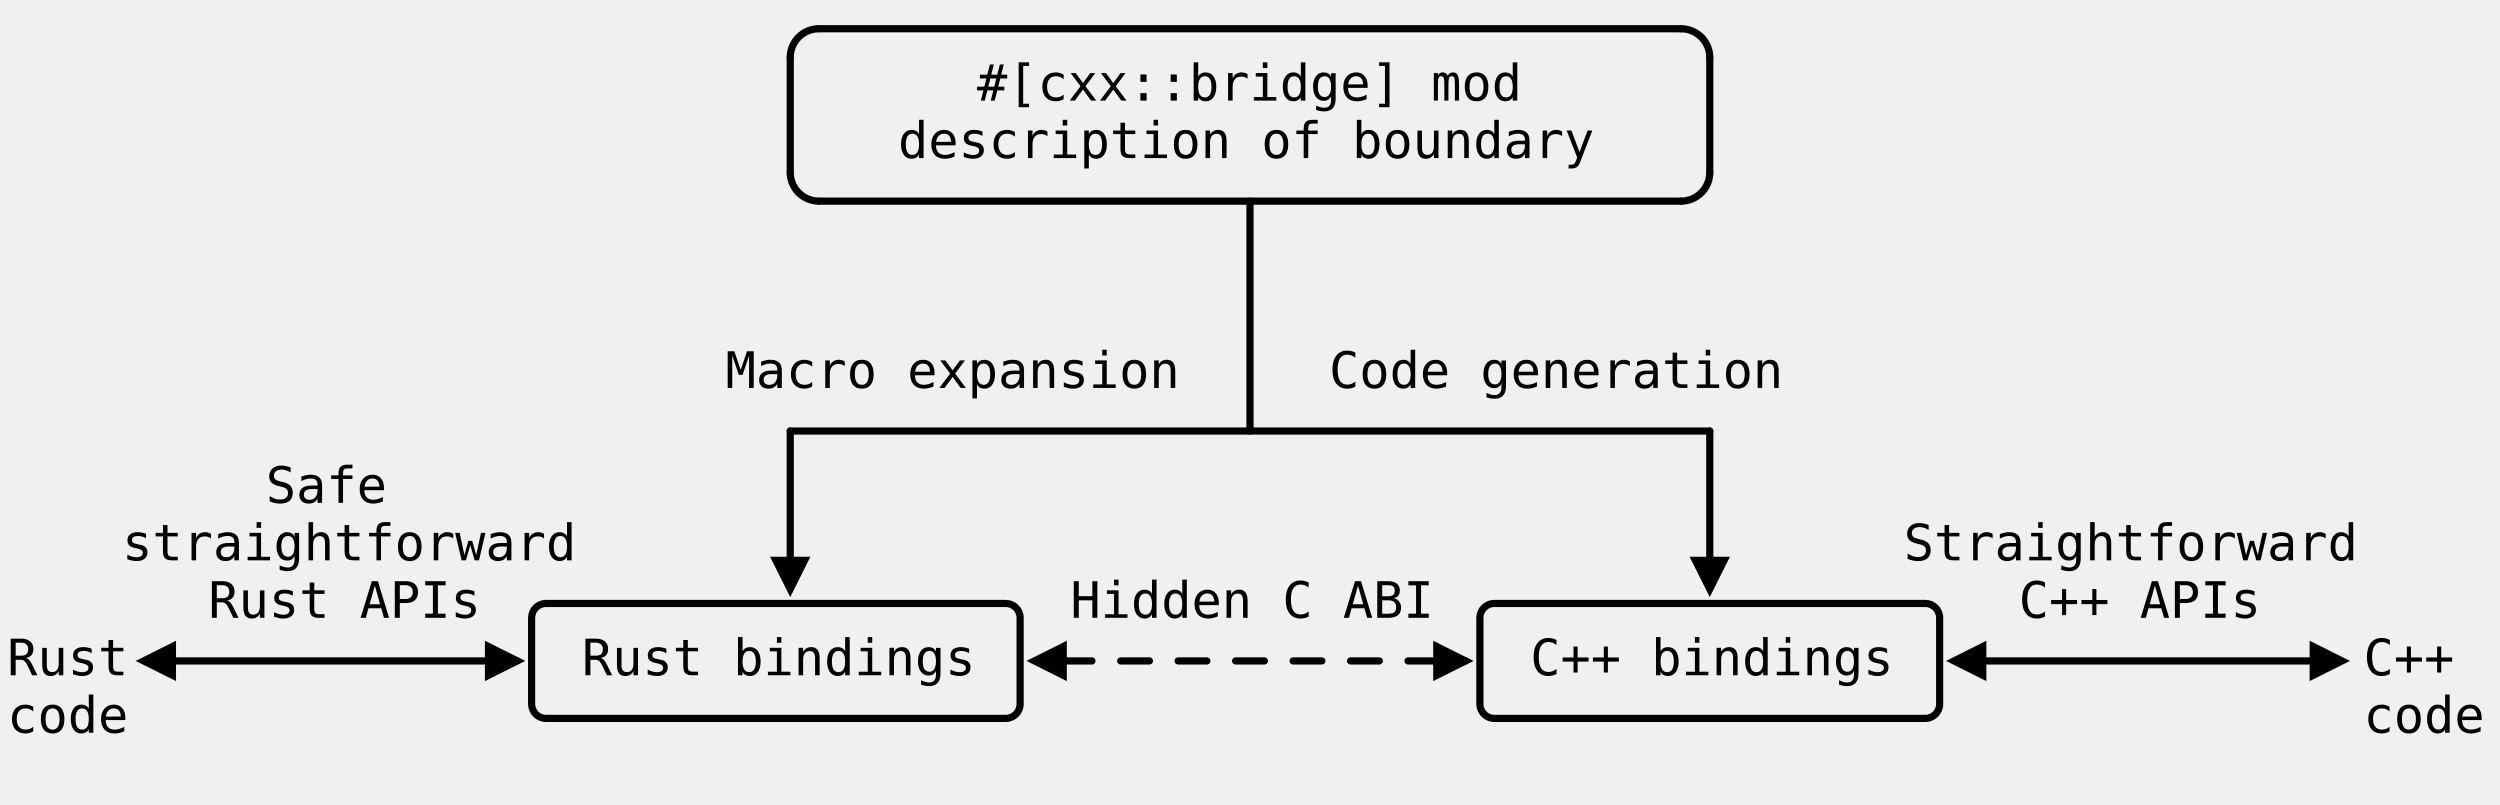
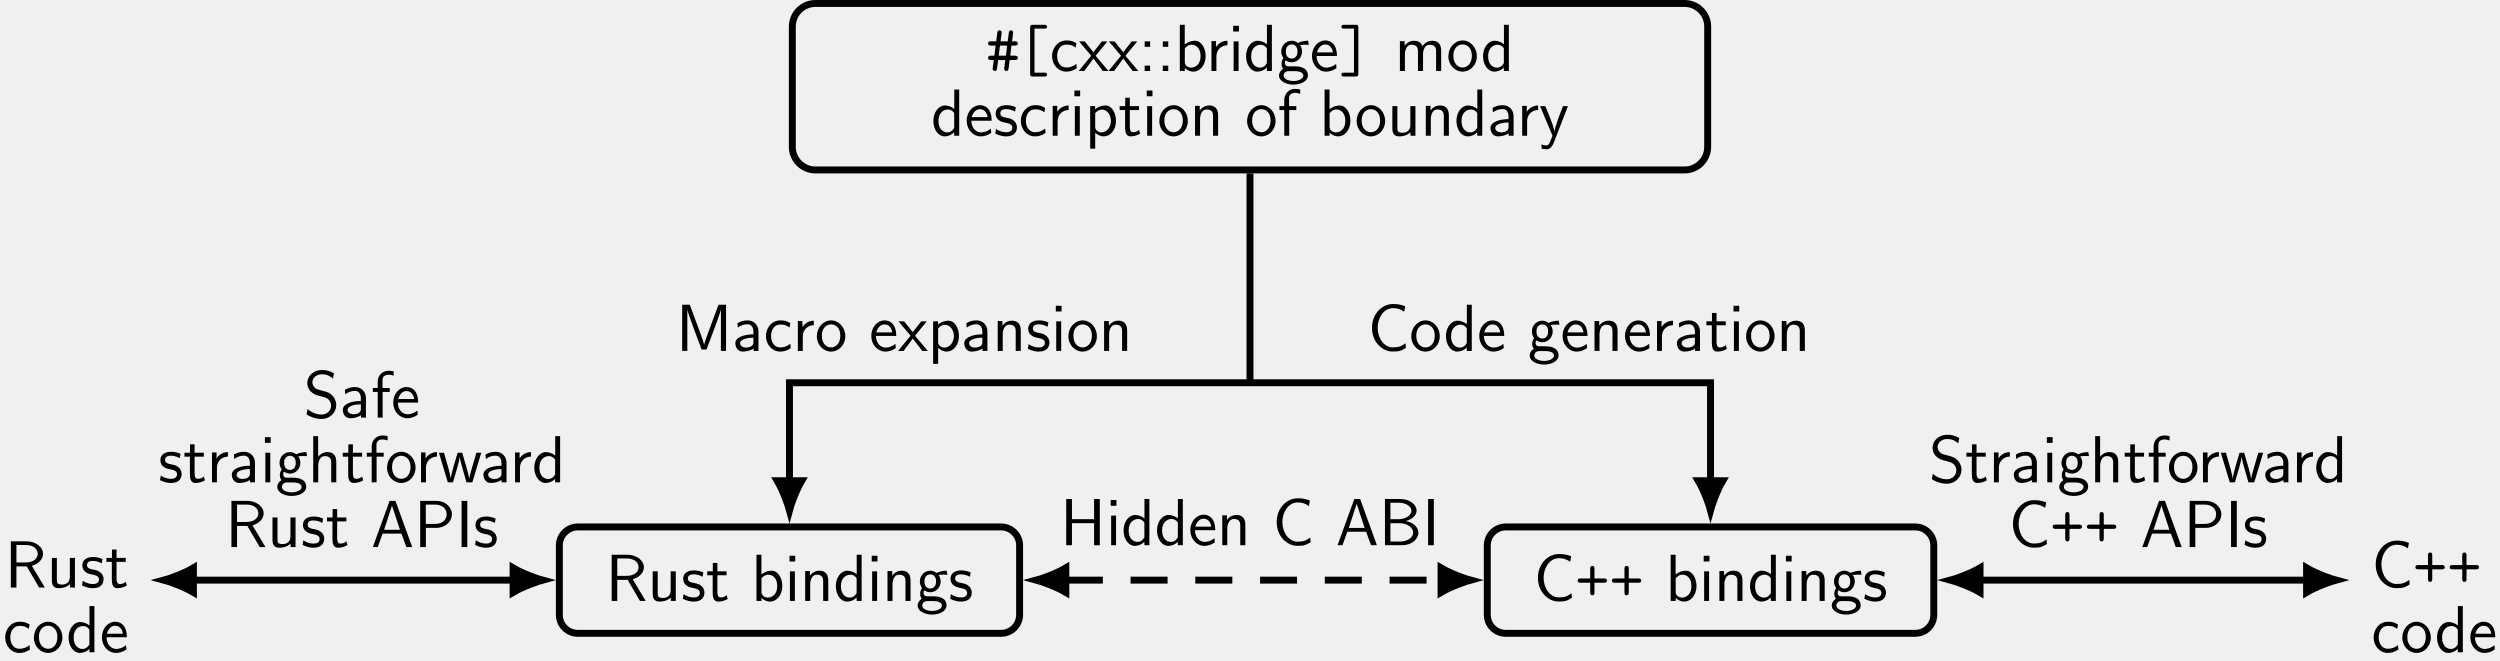
- <svg xmlns="http://www.w3.org/2000/svg" width="696" height="224">
-   <style>line, path, circle,rect,polygon {
-                           stroke: black;
-                           stroke-width: 2;
-                           stroke-opacity: 1;
-                           fill-opacity: 1;
-                           stroke-linecap: round;
-                           stroke-linejoin: miter;
-                         }
- 
-                     text {
-                         fill: black;
-                         }
-                         rect.backdrop{
-                             stroke: none;
-                             fill: white;
-                             fill-opacity: 0;
-                         }
-                         .broken{
-                             stroke-dasharray: 8;
-                         }
-                         .filled{
-                             fill: black;
-                         }
-                         .bg_filled{
-                             fill: white;
-                         }
-                         .nofill{
-                             fill: white;
-                             fill-opacity: 0;
-                         }
- 
-                         text {
-                          font-family: monospace;
-                          font-size: 14px;
-                         }
-                         </style>
+ <svg xmlns="http://www.w3.org/2000/svg" xmlns:xlink="http://www.w3.org/1999/xlink" width="538.582pt" height="142.287pt" viewBox="0 0 538.582 142.287" version="1.1">
  <defs>
-     <marker id="arrow" viewBox="-2 -2 8 8" refX="4" refY="2" markerWidth="7" markerHeight="7" orient="auto-start-reverse">
-       <polygon points="0,0 0,4 4,2 0,0" />
-     </marker>
-     <marker id="diamond" viewBox="-2 -2 8 8" refX="4" refY="2" markerWidth="7" markerHeight="7" orient="auto-start-reverse">
-       <polygon points="0,2 2,0 4,2 2,4 0,2" />
-     </marker>
-     <marker id="circle" viewBox="0 0 8 8" refX="4" refY="4" markerWidth="7" markerHeight="7" orient="auto-start-reverse">
-       <circle cx="4" cy="4" r="2" class="filled" />
-     </marker>
-     <marker id="open_circle" viewBox="0 0 8 8" refX="4" refY="4" markerWidth="7" markerHeight="7" orient="auto-start-reverse">
-       <circle cx="4" cy="4" r="2" class="bg_filled" />
-     </marker>
-     <marker id="big_open_circle" viewBox="0 0 8 8" refX="4" refY="4" markerWidth="7" markerHeight="7" orient="auto-start-reverse">
-       <circle cx="4" cy="4" r="3" class="bg_filled" />
-     </marker>
+     <g>
+       <symbol overflow="visible" id="glyph0-0">
+         <path style="stroke:none;" d="" />
+       </symbol>
+       <symbol overflow="visible" id="glyph0-1">
+         <path style="stroke:none;" d="M 5.141 -2.359 L 6.234 -2.359 C 6.422 -2.359 6.891 -2.359 6.891 -2.828 C 6.891 -3.297 6.438 -3.297 6.234 -3.297 L 5.266 -3.297 L 5.516 -5.469 L 6.234 -5.469 C 6.422 -5.469 6.891 -5.469 6.891 -5.922 C 6.891 -6.391 6.438 -6.391 6.234 -6.391 L 5.656 -6.391 L 5.875 -8.125 C 5.938 -8.594 5.688 -8.766 5.422 -8.766 C 5.016 -8.766 4.984 -8.391 4.953 -8.203 L 4.719 -6.391 L 3.172 -6.391 L 3.406 -8.125 C 3.453 -8.594 3.203 -8.766 2.938 -8.766 C 2.531 -8.766 2.5 -8.391 2.469 -8.203 L 2.234 -6.391 L 1.141 -6.391 C 0.953 -6.391 0.484 -6.391 0.484 -5.938 C 0.484 -5.469 0.938 -5.469 1.141 -5.469 L 2.109 -5.469 L 1.844 -3.297 L 1.141 -3.297 C 0.953 -3.297 0.484 -3.297 0.484 -2.844 C 0.484 -2.359 0.938 -2.359 1.141 -2.359 L 1.719 -2.359 L 1.484 -0.641 C 1.406 0 1.906 0 1.953 0 C 2.359 0 2.391 -0.375 2.422 -0.562 L 2.656 -2.359 L 4.203 -2.359 L 3.969 -0.641 C 3.891 0 4.391 0 4.438 0 C 4.828 0 4.875 -0.375 4.906 -0.562 Z M 3.047 -5.469 L 4.594 -5.469 L 4.328 -3.297 L 2.781 -3.297 Z M 3.047 -5.469 " />
+       </symbol>
+       <symbol overflow="visible" id="glyph0-2">
+         <path style="stroke:none;" d="M 6.219 -9.125 C 6.422 -9.125 6.797 -9.125 6.797 -9.531 C 6.797 -9.953 6.422 -9.953 6.219 -9.953 L 3.734 -9.953 C 3.25 -9.953 3.156 -9.828 3.156 -9.359 L 3.156 0.609 C 3.156 1.047 3.234 1.188 3.734 1.188 L 6.219 1.188 C 6.422 1.188 6.797 1.188 6.797 0.781 C 6.797 0.359 6.422 0.359 6.219 0.359 L 4.094 0.359 L 4.094 -9.125 Z M 6.219 -9.125 " />
+       </symbol>
+       <symbol overflow="visible" id="glyph0-3">
+         <path style="stroke:none;" d="M 4.219 -9.359 C 4.219 -9.812 4.125 -9.953 3.641 -9.953 L 1.141 -9.953 C 0.953 -9.953 0.578 -9.953 0.578 -9.531 C 0.578 -9.125 0.953 -9.125 1.141 -9.125 L 3.281 -9.125 L 3.281 0.359 L 1.141 0.359 C 0.953 0.359 0.578 0.359 0.578 0.781 C 0.578 1.188 0.953 1.188 1.141 1.188 L 3.641 1.188 C 4.109 1.188 4.219 1.062 4.219 0.609 Z M 4.219 -9.359 " />
+       </symbol>
+       <symbol overflow="visible" id="glyph0-4">
+         <path style="stroke:none;" d="M 4.156 -3.922 L 6.203 -3.922 C 6.391 -3.922 6.844 -3.922 6.844 -4.375 C 6.844 -4.844 6.391 -4.844 6.203 -4.844 L 4.156 -4.844 L 4.156 -6.906 C 4.156 -7.078 4.156 -7.547 3.703 -7.547 C 3.234 -7.547 3.234 -7.094 3.234 -6.906 L 3.234 -4.844 L 1.172 -4.844 C 0.984 -4.844 0.531 -4.844 0.531 -4.391 C 0.531 -3.922 0.969 -3.922 1.172 -3.922 L 3.234 -3.922 L 3.234 -1.859 C 3.234 -1.672 3.234 -1.219 3.688 -1.219 C 4.156 -1.219 4.156 -1.656 4.156 -1.859 Z M 4.156 -3.922 " />
+       </symbol>
+       <symbol overflow="visible" id="glyph1-0">
+         <path style="stroke:none;" d="" />
+       </symbol>
+       <symbol overflow="visible" id="glyph1-1">
+         <path style="stroke:none;" d="M 5.75 -1.547 C 5.094 -1.016 4.359 -0.75 3.562 -0.75 C 2.359 -0.75 1.594 -1.812 1.594 -3.203 C 1.594 -4.391 2.172 -5.688 3.594 -5.688 C 4.562 -5.688 4.969 -5.469 5.578 -5.047 L 5.75 -5.984 C 4.922 -6.469 4.453 -6.578 3.594 -6.578 C 1.625 -6.578 0.5 -4.828 0.5 -3.203 C 0.5 -1.359 1.828 0.141 3.547 0.141 C 4.25 0.141 5.047 -0.031 5.844 -0.609 C 5.844 -0.641 5.797 -1.094 5.781 -1.141 Z M 5.75 -1.547 " />
+       </symbol>
+       <symbol overflow="visible" id="glyph1-2">
+         <path style="stroke:none;" d="M 3.641 -3.281 L 6.188 -6.375 L 4.984 -6.375 L 3.172 -4.047 L 1.297 -6.375 L 0.078 -6.375 L 2.688 -3.281 L 0 0 L 1.188 0 L 3.172 -2.672 L 5.203 0 L 6.406 0 Z M 3.641 -3.281 " />
+       </symbol>
+       <symbol overflow="visible" id="glyph1-3">
+         <path style="stroke:none;" d="M 2.531 -6.375 L 1.359 -6.375 L 1.359 -5.203 L 2.531 -5.203 Z M 1.359 -1.156 L 1.359 0 L 2.531 0 L 2.531 -1.156 Z M 1.359 -1.156 " />
+       </symbol>
+       <symbol overflow="visible" id="glyph1-4">
+         <path style="stroke:none;" d="M 2.188 -9.953 L 1.125 -9.953 L 1.125 0 L 2.203 0 L 2.203 -0.641 C 2.875 -0.016 3.578 0.141 4.078 0.141 C 5.438 0.141 6.688 -1.25 6.688 -3.203 C 6.688 -4.969 5.734 -6.516 4.406 -6.516 C 3.984 -6.516 3.062 -6.422 2.188 -5.703 Z M 2.203 -4.828 C 2.469 -5.234 2.984 -5.656 3.688 -5.656 C 4.562 -5.656 5.594 -4.984 5.594 -3.203 C 5.594 -1.328 4.422 -0.719 3.547 -0.719 C 3.141 -0.719 2.875 -0.859 2.609 -1.062 C 2.266 -1.359 2.203 -1.625 2.203 -1.859 Z M 2.203 -4.828 " />
+       </symbol>
+       <symbol overflow="visible" id="glyph1-5">
+         <path style="stroke:none;" d="M 2.188 -3.141 C 2.188 -4.594 3.266 -5.531 4.562 -5.547 L 4.562 -6.516 C 3.25 -6.5 2.5 -5.734 2.109 -5.172 L 2.109 -6.438 L 1.125 -6.438 L 1.125 0 L 2.188 0 Z M 2.188 -3.141 " />
+       </symbol>
+       <symbol overflow="visible" id="glyph1-6">
+         <path style="stroke:none;" d="M 2.266 -9.734 L 1.031 -9.734 L 1.031 -8.5 L 2.266 -8.5 Z M 2.188 -6.375 L 1.125 -6.375 L 1.125 0 L 2.188 0 Z M 2.188 -6.375 " />
+       </symbol>
+       <symbol overflow="visible" id="glyph1-7">
+         <path style="stroke:none;" d="M 6.062 -9.953 L 5 -9.953 L 5 -5.766 C 4.344 -6.312 3.594 -6.516 2.984 -6.516 C 1.625 -6.516 0.5 -5.047 0.5 -3.188 C 0.5 -1.328 1.562 0.141 2.922 0.141 C 3.453 0.141 4.266 -0.031 4.984 -0.734 L 4.984 0 L 6.062 0 Z M 4.984 -1.688 C 4.641 -1.078 4.125 -0.719 3.5 -0.719 C 2.625 -0.719 1.594 -1.391 1.594 -3.172 C 1.594 -5.078 2.812 -5.656 3.641 -5.656 C 4.203 -5.656 4.656 -5.359 4.984 -4.891 Z M 4.984 -1.688 " />
+       </symbol>
+       <symbol overflow="visible" id="glyph1-8">
+         <path style="stroke:none;" d="M 4.891 -5.656 C 4.891 -5.656 4.922 -5.625 4.938 -5.594 C 5.234 -5.625 5.547 -5.672 6.078 -5.672 C 6.125 -5.672 6.453 -5.672 6.812 -5.641 L 6.656 -6.516 C 6.391 -6.516 5.406 -6.5 4.453 -6.031 C 3.984 -6.438 3.406 -6.516 3.125 -6.516 C 1.875 -6.516 0.875 -5.469 0.875 -4.203 C 0.875 -3.688 1.031 -3.219 1.344 -2.781 C 1.016 -2.328 0.938 -1.891 0.938 -1.547 C 0.938 -1.016 1.141 -0.656 1.297 -0.469 C 0.562 0 0.391 0.609 0.391 1.016 C 0.391 2.062 1.75 2.938 3.5 2.938 C 5.25 2.938 6.625 2.094 6.625 1 C 6.625 -1 4.297 -1 3.719 -1 L 2.5 -1 C 2.297 -1 1.672 -1 1.672 -1.766 C 1.672 -2.078 1.734 -2.172 1.828 -2.297 C 2.062 -2.125 2.531 -1.875 3.109 -1.875 C 4.344 -1.875 5.359 -2.891 5.359 -4.203 C 5.359 -4.719 5.172 -5.25 4.875 -5.641 Z M 3.125 -2.672 C 2.5 -2.672 1.859 -3.094 1.859 -4.188 C 1.859 -5.469 2.672 -5.719 3.109 -5.719 C 3.75 -5.719 4.375 -5.297 4.375 -4.203 C 4.375 -2.922 3.578 -2.672 3.125 -2.672 Z M 3.734 0.031 C 4.047 0.031 5.625 0.031 5.625 1.016 C 5.625 1.672 4.641 2.156 3.516 2.156 C 2.391 2.156 1.391 1.703 1.391 1 C 1.391 0.969 1.391 0.031 2.484 0.031 Z M 3.734 0.031 " />
+       </symbol>
+       <symbol overflow="visible" id="glyph1-9">
+         <path style="stroke:none;" d="M 5.844 -3.234 C 5.844 -3.844 5.781 -4.719 5.328 -5.484 C 4.734 -6.469 3.734 -6.578 3.312 -6.578 C 1.766 -6.578 0.469 -5.094 0.469 -3.234 C 0.469 -1.328 1.844 0.141 3.516 0.141 C 4.172 0.141 4.969 -0.047 5.75 -0.609 C 5.75 -0.672 5.703 -1.125 5.703 -1.141 C 5.688 -1.156 5.672 -1.484 5.672 -1.531 C 4.812 -0.812 3.969 -0.719 3.547 -0.719 C 2.438 -0.719 1.484 -1.703 1.469 -3.234 Z M 1.547 -4 C 1.797 -4.969 2.469 -5.719 3.312 -5.719 C 3.766 -5.719 4.75 -5.516 4.984 -4 Z M 1.547 -4 " />
+       </symbol>
+       <symbol overflow="visible" id="glyph1-10">
+         <path style="stroke:none;" d="M 10 -4.312 C 10 -5.312 9.734 -6.516 8.062 -6.516 C 6.844 -6.516 6.172 -5.672 5.953 -5.344 C 5.688 -6.25 4.906 -6.516 4.156 -6.516 C 2.984 -6.516 2.359 -5.75 2.125 -5.453 L 2.125 -6.438 L 1.109 -6.438 L 1.109 0 L 2.188 0 L 2.188 -3.578 C 2.188 -4.516 2.562 -5.656 3.609 -5.656 C 4.938 -5.656 5 -4.75 5 -4.219 L 5 0 L 6.094 0 L 6.094 -3.578 C 6.094 -4.516 6.469 -5.656 7.516 -5.656 C 8.828 -5.656 8.906 -4.75 8.906 -4.219 L 8.906 0 L 10 0 Z M 10 -4.312 " />
+       </symbol>
+       <symbol overflow="visible" id="glyph1-11">
+         <path style="stroke:none;" d="M 6.578 -3.156 C 6.578 -5.094 5.156 -6.578 3.516 -6.578 C 1.828 -6.578 0.438 -5.062 0.438 -3.156 C 0.438 -1.281 1.859 0.141 3.5 0.141 C 5.188 0.141 6.578 -1.312 6.578 -3.156 Z M 3.516 -0.75 C 2.484 -0.75 1.516 -1.609 1.516 -3.297 C 1.516 -5.031 2.594 -5.719 3.5 -5.719 C 4.484 -5.719 5.5 -4.984 5.5 -3.297 C 5.5 -1.531 4.469 -0.75 3.516 -0.75 Z M 3.516 -0.75 " />
+       </symbol>
+       <symbol overflow="visible" id="glyph1-12">
+         <path style="stroke:none;" d="M 4.812 -6.141 C 3.906 -6.562 3.125 -6.578 2.797 -6.578 C 2.469 -6.578 0.469 -6.578 0.469 -4.719 C 0.469 -4.094 0.812 -3.656 1.031 -3.453 C 1.547 -3.016 1.906 -2.938 2.75 -2.766 C 3.234 -2.672 4.062 -2.5 4.062 -1.734 C 4.062 -0.75 2.938 -0.75 2.734 -0.75 C 2.172 -0.75 1.328 -0.906 0.562 -1.469 L 0.391 -0.484 C 0.453 -0.438 1.438 0.141 2.75 0.141 C 4.609 0.141 5.047 -0.969 5.047 -1.828 C 5.047 -2.547 4.609 -3.016 4.547 -3.078 C 4.016 -3.625 3.578 -3.719 2.719 -3.891 C 2.188 -3.984 1.469 -4.125 1.469 -4.844 C 1.469 -5.734 2.469 -5.734 2.656 -5.734 C 3.406 -5.734 4.016 -5.562 4.641 -5.203 Z M 4.812 -6.141 " />
+       </symbol>
+       <symbol overflow="visible" id="glyph1-13">
+         <path style="stroke:none;" d="M 2.203 -0.641 C 2.703 -0.203 3.297 0.141 4.078 0.141 C 5.453 0.141 6.688 -1.25 6.688 -3.203 C 6.688 -4.938 5.766 -6.516 4.438 -6.516 C 3.844 -6.516 2.922 -6.328 2.188 -5.688 L 2.188 -6.375 L 1.125 -6.375 L 1.125 2.781 L 2.203 2.781 Z M 2.203 -4.812 C 2.531 -5.312 3.078 -5.625 3.672 -5.625 C 4.734 -5.625 5.594 -4.547 5.594 -3.188 C 5.594 -1.75 4.609 -0.719 3.547 -0.719 C 3.141 -0.719 2.875 -0.859 2.609 -1.062 C 2.25 -1.375 2.203 -1.641 2.203 -1.859 Z M 2.203 -4.812 " />
+       </symbol>
+       <symbol overflow="visible" id="glyph1-14">
+         <path style="stroke:none;" d="M 2.453 -5.531 L 4.438 -5.531 L 4.438 -6.375 L 2.453 -6.375 L 2.453 -8.188 L 1.469 -8.188 L 1.469 -6.375 L 0.266 -6.375 L 0.266 -5.531 L 1.438 -5.531 L 1.438 -1.672 C 1.438 -0.844 1.625 0.141 2.609 0.141 C 3.578 0.141 4.234 -0.188 4.672 -0.422 L 4.453 -1.25 C 3.953 -0.797 3.422 -0.75 3.172 -0.75 C 2.531 -0.75 2.453 -1.422 2.453 -1.922 Z M 2.453 -5.531 " />
+       </symbol>
+       <symbol overflow="visible" id="glyph1-15">
+         <path style="stroke:none;" d="M 6.078 -4.312 C 6.078 -5.188 5.891 -6.516 4.156 -6.516 C 3.359 -6.516 2.672 -6.156 2.125 -5.469 L 2.125 -6.438 L 1.109 -6.438 L 1.109 0 L 2.188 0 L 2.188 -3.578 C 2.188 -4.453 2.531 -5.656 3.609 -5.656 C 4.953 -5.656 4.984 -4.719 4.984 -4.219 L 4.984 0 L 6.078 0 Z M 6.078 -4.312 " />
+       </symbol>
+       <symbol overflow="visible" id="glyph1-16">
+         <path style="stroke:none;" d="M 2.484 -5.531 L 4.016 -5.531 L 4.016 -6.375 L 2.453 -6.375 L 2.453 -8.094 C 2.453 -9.062 3.266 -9.234 3.75 -9.234 C 4.25 -9.234 4.688 -9.078 4.859 -9.016 L 4.859 -9.953 C 4.766 -9.984 4.281 -10.094 3.766 -10.094 C 2.391 -10.094 1.422 -9.047 1.422 -7.656 L 1.422 -6.375 L 0.375 -6.375 L 0.375 -5.531 L 1.422 -5.531 L 1.422 0 L 2.484 0 Z M 2.484 -5.531 " />
+       </symbol>
+       <symbol overflow="visible" id="glyph1-17">
+         <path style="stroke:none;" d="M 6.078 -6.375 L 4.984 -6.375 L 4.984 -2.266 C 4.984 -1.172 4.234 -0.641 3.297 -0.641 C 2.297 -0.641 2.188 -1.016 2.188 -1.656 L 2.188 -6.375 L 1.109 -6.375 L 1.109 -1.594 C 1.109 -0.562 1.438 0.141 2.609 0.141 C 3.016 0.141 4.141 0.078 5.016 -0.719 L 5.016 0 L 6.078 0 Z M 6.078 -6.375 " />
+       </symbol>
+       <symbol overflow="visible" id="glyph1-18">
+         <path style="stroke:none;" d="M 5.609 -4.203 C 5.609 -5.578 4.625 -6.578 3.281 -6.578 C 2.422 -6.578 1.781 -6.391 1.078 -5.984 L 1.156 -5.031 C 1.797 -5.5 2.453 -5.75 3.281 -5.75 C 3.938 -5.75 4.516 -5.219 4.516 -4.172 L 4.516 -3.578 C 3.875 -3.562 3.016 -3.516 2.156 -3.234 C 1.188 -2.891 0.625 -2.359 0.625 -1.656 C 0.625 -1.016 1 0.141 2.219 0.141 C 3.016 0.141 4.016 -0.094 4.547 -0.531 L 4.547 0 L 5.609 0 Z M 4.516 -1.922 C 4.516 -1.641 4.516 -1.297 4.047 -1 C 3.656 -0.766 3.172 -0.719 2.953 -0.719 C 2.188 -0.719 1.656 -1.141 1.656 -1.656 C 1.656 -2.641 3.641 -2.859 4.516 -2.859 Z M 4.516 -1.922 " />
+       </symbol>
+       <symbol overflow="visible" id="glyph1-19">
+         <path style="stroke:none;" d="M 6.203 -6.375 L 5.141 -6.375 C 4.469 -4.672 3.375 -1.859 3.312 -0.828 L 3.297 -0.828 C 3.234 -1.672 2.469 -3.578 2.359 -3.859 L 1.328 -6.375 L 0.203 -6.375 L 2.875 0 L 2.359 1.312 C 2.047 2.016 1.844 2.094 1.578 2.094 C 1.375 2.094 0.922 2.047 0.469 1.875 L 0.562 2.812 C 0.641 2.828 1.125 2.922 1.578 2.922 C 1.922 2.922 2.594 2.922 3.219 1.344 Z M 6.203 -6.375 " />
+       </symbol>
+       <symbol overflow="visible" id="glyph1-20">
+         <path style="stroke:none;" d="M 5.844 -4.672 C 7.406 -5.125 8.25 -6.203 8.25 -7.266 C 8.25 -8.703 6.719 -9.953 4.688 -9.953 L 1.312 -9.953 L 1.312 0 L 2.516 0 L 2.516 -4.547 L 4.75 -4.547 L 7.406 0 L 8.641 0 Z M 2.516 -5.406 L 2.516 -9.156 L 4.531 -9.156 C 6.266 -9.156 7.109 -8.234 7.109 -7.266 C 7.109 -6.391 6.344 -5.406 4.531 -5.406 Z M 2.516 -5.406 " />
+       </symbol>
+       <symbol overflow="visible" id="glyph1-21">
+         <path style="stroke:none;" d="M 8.172 -1.656 C 7.297 -1 6.703 -0.766 5.453 -0.766 C 3.578 -0.766 2.172 -2.703 2.172 -5 C 2.172 -6.938 3.328 -9.219 5.516 -9.219 C 6.453 -9.219 7.172 -8.938 7.891 -8.453 L 8.109 -9.625 C 7.172 -9.984 6.469 -10.109 5.484 -10.109 C 3.047 -10.109 0.953 -7.953 0.953 -4.984 C 0.953 -1.844 3.25 0.125 5.344 0.125 C 6.781 0.125 7.094 0.047 8.266 -0.656 Z M 8.172 -1.656 " />
+       </symbol>
+       <symbol overflow="visible" id="glyph1-22">
+         <path style="stroke:none;" d="M 3 -9.953 L 1.359 -9.953 L 1.359 0 L 2.469 0 L 2.469 -8.844 L 2.484 -8.844 C 2.688 -7.875 5 -1.734 5.547 -0.297 L 6.594 -0.297 C 7.078 -1.531 9.438 -7.781 9.703 -8.859 L 9.703 0 L 10.812 0 L 10.812 -9.953 L 9.188 -9.953 L 7.547 -5.531 C 6.797 -3.531 6.234 -2.016 6.094 -1.359 L 6.078 -1.359 C 6.031 -1.609 5.859 -2.141 5.672 -2.703 C 5.406 -3.469 5.406 -3.5 5.172 -4.094 Z M 3 -9.953 " />
+       </symbol>
+       <symbol overflow="visible" id="glyph1-23">
+         <path style="stroke:none;" d="M 8.531 -9.953 L 7.297 -9.953 L 7.297 -5.609 L 2.531 -5.609 L 2.531 -9.953 L 1.297 -9.953 L 1.297 0 L 2.531 0 L 2.531 -4.75 L 7.297 -4.75 L 7.297 0 L 8.531 0 Z M 8.531 -9.953 " />
+       </symbol>
+       <symbol overflow="visible" id="glyph1-24">
+         <path style="stroke:none;" d="M 5.266 -9.953 L 4 -9.953 L 0.391 0 L 1.453 0 L 2.5 -2.906 L 6.547 -2.906 L 7.609 0 L 8.875 0 Z M 4.516 -8.922 L 6.234 -3.719 L 2.812 -3.719 Z M 4.516 -8.922 " />
+       </symbol>
+       <symbol overflow="visible" id="glyph1-25">
+         <path style="stroke:none;" d="M 1.328 -9.953 L 1.328 0 L 5.031 0 C 7.062 0 8.531 -1.297 8.531 -2.703 C 8.531 -3.953 7.281 -4.984 5.812 -5.203 C 7.484 -5.672 8.141 -6.625 8.141 -7.453 C 8.141 -8.75 6.672 -9.953 4.641 -9.953 Z M 2.5 -5.609 L 2.5 -9.156 L 4.266 -9.156 C 5.797 -9.156 7.031 -8.391 7.031 -7.438 C 7.031 -6.438 5.797 -5.609 4.281 -5.609 Z M 2.5 -0.797 L 2.5 -4.75 L 4.406 -4.75 C 6.25 -4.75 7.406 -3.719 7.406 -2.719 C 7.406 -1.703 6.234 -0.797 4.641 -0.797 Z M 2.5 -0.797 " />
+       </symbol>
+       <symbol overflow="visible" id="glyph1-26">
+         <path style="stroke:none;" d="M 2.531 -9.953 L 1.297 -9.953 L 1.297 0 L 2.531 0 Z M 2.531 -9.953 " />
+       </symbol>
+       <symbol overflow="visible" id="glyph1-27">
+         <path style="stroke:none;" d="M 6.531 -9.547 C 5.938 -9.875 5.219 -10.25 3.938 -10.25 C 2.016 -10.25 0.781 -8.875 0.781 -7.438 C 0.781 -6.422 1.391 -5.766 1.469 -5.688 C 2.172 -4.984 2.656 -4.844 3.578 -4.625 C 4.797 -4.312 4.984 -4.266 5.453 -3.781 C 5.688 -3.531 5.906 -3.062 5.906 -2.562 C 5.906 -1.578 5.094 -0.656 3.859 -0.656 C 2.812 -0.656 1.688 -1.078 0.844 -1.844 L 0.625 -0.688 C 1.938 0.172 3.203 0.297 3.859 0.297 C 5.703 0.297 7.016 -1.125 7.016 -2.719 C 7.016 -3.625 6.562 -4.312 6.25 -4.672 C 5.594 -5.375 5.062 -5.516 4.109 -5.766 C 3.125 -6.016 2.766 -6.094 2.453 -6.391 C 2.266 -6.594 1.875 -6.953 1.875 -7.609 C 1.875 -8.484 2.672 -9.328 3.938 -9.328 C 5.156 -9.328 5.797 -8.844 6.312 -8.391 Z M 6.531 -9.547 " />
+       </symbol>
+       <symbol overflow="visible" id="glyph1-28">
+         <path style="stroke:none;" d="M 6.078 -4.312 C 6.078 -5.188 5.891 -6.516 4.156 -6.516 C 3.172 -6.516 2.516 -5.953 2.172 -5.516 L 2.172 -9.953 L 1.109 -9.953 L 1.109 0 L 2.188 0 L 2.188 -3.578 C 2.188 -4.453 2.531 -5.656 3.609 -5.656 C 4.953 -5.656 4.984 -4.719 4.984 -4.219 L 4.984 0 L 6.078 0 Z M 6.078 -4.312 " />
+       </symbol>
+       <symbol overflow="visible" id="glyph1-29">
+         <path style="stroke:none;" d="M 9.328 -6.375 L 8.281 -6.375 L 7.422 -3.453 C 7.219 -2.766 6.812 -1.422 6.75 -0.797 L 6.734 -0.797 C 6.703 -1.141 6.469 -2.109 6.172 -3.125 L 5.219 -6.375 L 4.234 -6.375 L 3.406 -3.562 C 3.156 -2.672 2.812 -1.438 2.766 -0.828 L 2.75 -0.828 C 2.734 -1.109 2.578 -1.859 2.312 -2.828 L 1.297 -6.375 L 0.203 -6.375 L 2.125 0 L 3.234 0 C 3.766 -1.812 4.609 -4.531 4.688 -5.531 L 4.703 -5.531 C 4.734 -4.953 5.016 -3.922 5.125 -3.578 L 6.141 0 L 7.406 0 Z M 9.328 -6.375 " />
+       </symbol>
+       <symbol overflow="visible" id="glyph1-30">
+         <path style="stroke:none;" d="M 4.812 -4.141 C 6.781 -4.141 8.141 -5.562 8.141 -7.062 C 8.141 -8.578 6.75 -9.953 4.812 -9.953 L 1.312 -9.953 L 1.312 0 L 2.531 0 L 2.531 -4.141 Z M 4.5 -9.156 C 6.188 -9.156 7.016 -8.141 7.016 -7.078 C 7.016 -5.938 6.141 -4.984 4.5 -4.984 L 2.516 -4.984 L 2.516 -9.156 Z M 4.5 -9.156 " />
+       </symbol>
+     </g>
+     <clipPath id="clip1">
+       <path d="M 99 92 L 241 92 L 241 142.285 L 99 142.285 Z M 99 92 " />
+     </clipPath>
+     <clipPath id="clip2">
+       <path d="M 299 92 L 438 92 L 438 142.285 L 299 142.285 Z M 299 92 " />
+     </clipPath>
+     <clipPath id="clip3">
+       <path d="M 14 101 L 63 101 L 63 142.285 L 14 142.285 Z M 14 101 " />
+     </clipPath>
+     <clipPath id="clip4">
+       <path d="M 89 101 L 138 101 L 138 142.285 L 89 142.285 Z M 89 101 " />
+     </clipPath>
+     <clipPath id="clip5">
+       <path d="M 202 101 L 251 101 L 251 142.285 L 202 142.285 Z M 202 101 " />
+     </clipPath>
+     <clipPath id="clip6">
+       <path d="M 289 101 L 338 101 L 338 142.285 L 289 142.285 Z M 289 101 " />
+     </clipPath>
+     <clipPath id="clip7">
+       <path d="M 399 101 L 448 101 L 448 142.285 L 399 142.285 Z M 399 101 " />
+     </clipPath>
+     <clipPath id="clip8">
+       <path d="M 475 101 L 525 101 L 525 142.285 L 475 142.285 Z M 475 101 " />
+     </clipPath>
  </defs>
-   <rect class="backdrop" x="0" y="0" width="696" height="224" />
-   <rect x="148" y="168" width="136" height="32" class="solid nofill" rx="4" />
-   <text x="162" y="188">Rust bindings</text>
-   <rect x="412" y="168" width="128" height="32" class="solid nofill" rx="4" />
-   <text x="426" y="188">C++ bindings</text>
-   <text x="272" y="28">#[cxx::bridge] mod</text>
-   <text x="250" y="44">description of boundary</text>
-   <line x1="220" y1="120" x2="220" y2="160" class="solid" />
-   <polygon points="216,156 224,156 220,164" class="filled" />
-   <line x1="476" y1="120" x2="476" y2="160" class="solid" />
-   <polygon points="472,156 480,156 476,164" class="filled" />
-   <text x="74" y="140">Safe</text>
-   <text x="34" y="156">straightforward</text>
-   <text x="530" y="156">Straightforward</text>
-   <polygon points="48,180 40,184 48,188" class="filled" />
-   <line x1="48" y1="184" x2="144" y2="184" class="solid" />
-   <polygon points="136,180 144,184 136,188" class="filled" />
-   <polygon points="296,180 288,184 296,188" class="filled" />
-   <line x1="296" y1="184" x2="408" y2="184" class="broken" />
-   <polygon points="400,180 408,184 400,188" class="filled" />
-   <polygon points="552,180 544,184 552,188" class="filled" />
-   <line x1="552" y1="184" x2="648" y2="184" class="solid" />
-   <polygon points="644,180 652,184 644,188" class="filled" />
-   <text x="2" y="188">Rust</text>
-   <text x="2" y="204">code</text>
-   <text x="658" y="204">code</text>
-   <text x="202" y="108">Macro expansion</text>
-   <text x="370" y="108">Code generation</text>
-   <text x="58" y="172">Rust APIs</text>
-   <text x="298" y="172">Hidden C ABI</text>
-   <text x="562" y="172">C++ APIs</text>
-   <text x="658" y="188">C++</text>
-   <g>
-     <path d="M 228,8 A 8,8 0,0,0 220,16" class="nofill" />
-     <line x1="228" y1="8" x2="468" y2="8" class="solid" />
-     <path d="M 468,8 A 8,8 0,0,1 476,16" class="nofill" />
-     <line x1="220" y1="16" x2="220" y2="48" class="solid" />
-     <line x1="476" y1="16" x2="476" y2="48" class="solid" />
-     <path d="M 220,48 A 8,8 0,0,0 228,56" class="nofill" />
-     <line x1="228" y1="56" x2="468" y2="56" class="solid" />
-     <line x1="348" y1="56" x2="348" y2="120" class="solid" />
-     <path d="M 476,48 A 8,8 0,0,1 468,56" class="nofill" />
-     <line x1="220" y1="120" x2="476" y2="120" class="solid" />
+   <g id="surface1">
+     <path style="fill:none;stroke-width:1.494;stroke-linecap:butt;stroke-linejoin:miter;stroke:rgb(0%,0%,0%);stroke-opacity:1;stroke-miterlimit:10;" d="M 93.619 13.682 L -93.619 13.682 C -96.369 13.682 -98.6 11.451 -98.6 8.701 L -98.6 -17.205 C -98.6 -19.955 -96.369 -22.185 -93.619 -22.185 L 93.619 -22.185 C 96.369 -22.185 98.6 -19.955 98.6 -17.205 L 98.6 8.701 C 98.6 11.451 96.369 13.682 93.619 13.682 Z M 93.619 13.682 " transform="matrix(1,0,0,-1,269.291,14.428)" />
+     <g style="fill:rgb(0%,0%,0%);fill-opacity:1;">
+       <use xlink:href="#glyph0-1" x="212.378" y="15.293" />
+     </g>
+     <g style="fill:rgb(0%,0%,0%);fill-opacity:1;">
+       <use xlink:href="#glyph0-2" x="218.771" y="15.293" />
+     </g>
+     <g style="fill:rgb(0%,0%,0%);fill-opacity:1;">
+       <use xlink:href="#glyph1-1" x="226.146" y="15.293" />
+       <use xlink:href="#glyph1-2" x="232.389" y="15.293" />
+       <use xlink:href="#glyph1-2" x="238.815" y="15.293" />
+       <use xlink:href="#glyph1-3" x="245.241" y="15.293" />
+       <use xlink:href="#glyph1-3" x="249.143" y="15.293" />
+       <use xlink:href="#glyph1-4" x="253.045" y="15.293" />
+     </g>
+     <g style="fill:rgb(0%,0%,0%);fill-opacity:1;">
+       <use xlink:href="#glyph1-5" x="259.864" y="15.293" />
+       <use xlink:href="#glyph1-6" x="264.638" y="15.293" />
+       <use xlink:href="#glyph1-7" x="267.942" y="15.293" />
+       <use xlink:href="#glyph1-8" x="275.148" y="15.293" />
+       <use xlink:href="#glyph1-9" x="282.172" y="15.293" />
+     </g>
+     <g style="fill:rgb(0%,0%,0%);fill-opacity:1;">
+       <use xlink:href="#glyph0-3" x="288.412" y="15.293" />
+     </g>
+     <g style="fill:rgb(0%,0%,0%);fill-opacity:1;">
+       <use xlink:href="#glyph1-10" x="300.476" y="15.293" />
+       <use xlink:href="#glyph1-11" x="311.584" y="15.293" />
+     </g>
+     <g style="fill:rgb(0%,0%,0%);fill-opacity:1;">
+       <use xlink:href="#glyph1-7" x="318.996" y="15.293" />
+     </g>
+     <g style="fill:rgb(0%,0%,0%);fill-opacity:1;">
+       <use xlink:href="#glyph1-7" x="200.581" y="29.24" />
+       <use xlink:href="#glyph1-9" x="207.787" y="29.24" />
+       <use xlink:href="#glyph1-12" x="214.031" y="29.24" />
+       <use xlink:href="#glyph1-1" x="219.415" y="29.24" />
+       <use xlink:href="#glyph1-5" x="225.658" y="29.24" />
+       <use xlink:href="#glyph1-6" x="230.433" y="29.24" />
+       <use xlink:href="#glyph1-13" x="233.737" y="29.24" />
+       <use xlink:href="#glyph1-14" x="240.943" y="29.24" />
+       <use xlink:href="#glyph1-6" x="246.015" y="29.24" />
+       <use xlink:href="#glyph1-11" x="249.319" y="29.24" />
+       <use xlink:href="#glyph1-15" x="256.343" y="29.24" />
+     </g>
+     <g style="fill:rgb(0%,0%,0%);fill-opacity:1;">
+       <use xlink:href="#glyph1-11" x="268.226" y="29.24" />
+       <use xlink:href="#glyph1-16" x="275.25" y="29.24" />
+     </g>
+     <g style="fill:rgb(0%,0%,0%);fill-opacity:1;">
+       <use xlink:href="#glyph1-4" x="284.234" y="29.24" />
+     </g>
+     <g style="fill:rgb(0%,0%,0%);fill-opacity:1;">
+       <use xlink:href="#glyph1-11" x="291.827" y="29.24" />
+       <use xlink:href="#glyph1-17" x="298.851" y="29.24" />
+       <use xlink:href="#glyph1-15" x="306.057" y="29.24" />
+       <use xlink:href="#glyph1-7" x="313.263" y="29.24" />
+       <use xlink:href="#glyph1-18" x="320.469" y="29.24" />
+     </g>
+     <g style="fill:rgb(0%,0%,0%);fill-opacity:1;">
+       <use xlink:href="#glyph1-5" x="326.806" y="29.24" />
+       <use xlink:href="#glyph1-19" x="331.58" y="29.24" />
+     </g>
+     <g clip-path="url(#clip1)" clip-rule="nonzero">
+       <path style="fill:none;stroke-width:1.494;stroke-linecap:butt;stroke-linejoin:miter;stroke:rgb(0%,0%,0%);stroke-opacity:1;stroke-miterlimit:10;" d="M -53.623 -99.095 L -144.807 -99.095 C -147.006 -99.095 -148.791 -100.881 -148.791 -103.08 L -148.791 -118.025 C -148.791 -120.228 -147.006 -122.01 -144.807 -122.01 L -53.623 -122.01 C -51.42 -122.01 -49.635 -120.228 -49.635 -118.025 L -49.635 -103.08 C -49.635 -100.881 -51.42 -99.095 -53.623 -99.095 Z M -53.623 -99.095 " transform="matrix(1,0,0,-1,269.291,14.428)" />
+     </g>
+     <g style="fill:rgb(0%,0%,0%);fill-opacity:1;">
+       <use xlink:href="#glyph1-20" x="130.464" y="129.463" />
+       <use xlink:href="#glyph1-17" x="139.505" y="129.463" />
+       <use xlink:href="#glyph1-12" x="146.711" y="129.463" />
+       <use xlink:href="#glyph1-14" x="152.095" y="129.463" />
+     </g>
+     <g style="fill:rgb(0%,0%,0%);fill-opacity:1;">
+       <use xlink:href="#glyph1-4" x="161.845" y="129.463" />
+       <use xlink:href="#glyph1-6" x="169.051" y="129.463" />
+       <use xlink:href="#glyph1-15" x="172.355" y="129.463" />
+       <use xlink:href="#glyph1-7" x="179.561" y="129.463" />
+       <use xlink:href="#glyph1-6" x="186.767" y="129.463" />
+     </g>
+     <g style="fill:rgb(0%,0%,0%);fill-opacity:1;">
+       <use xlink:href="#glyph1-15" x="190.085" y="129.463" />
+       <use xlink:href="#glyph1-8" x="197.291" y="129.463" />
+     </g>
+     <g style="fill:rgb(0%,0%,0%);fill-opacity:1;">
+       <use xlink:href="#glyph1-12" x="204.301" y="129.463" />
+     </g>
+     <g clip-path="url(#clip2)" clip-rule="nonzero">
+       <path style="fill:none;stroke-width:1.494;stroke-linecap:butt;stroke-linejoin:miter;stroke:rgb(0%,0%,0%);stroke-opacity:1;stroke-miterlimit:10;" d="M 143.322 -99.095 L 55.104 -99.095 C 52.904 -99.095 51.119 -100.881 51.119 -103.08 L 51.119 -118.025 C 51.119 -120.228 52.904 -122.01 55.104 -122.01 L 143.322 -122.01 C 145.525 -122.01 147.311 -120.228 147.311 -118.025 L 147.311 -103.08 C 147.311 -100.881 145.525 -99.095 143.322 -99.095 Z M 143.322 -99.095 " transform="matrix(1,0,0,-1,269.291,14.428)" />
+     </g>
+     <g style="fill:rgb(0%,0%,0%);fill-opacity:1;">
+       <use xlink:href="#glyph1-21" x="330.372" y="129.463" />
+     </g>
+     <g style="fill:rgb(0%,0%,0%);fill-opacity:1;">
+       <use xlink:href="#glyph0-4" x="339.347" y="129.463" />
+       <use xlink:href="#glyph0-4" x="346.73" y="129.463" />
+     </g>
+     <g style="fill:rgb(0%,0%,0%);fill-opacity:1;">
+       <use xlink:href="#glyph1-4" x="358.794" y="129.463" />
+       <use xlink:href="#glyph1-6" x="366" y="129.463" />
+       <use xlink:href="#glyph1-15" x="369.304" y="129.463" />
+       <use xlink:href="#glyph1-7" x="376.51" y="129.463" />
+       <use xlink:href="#glyph1-6" x="383.716" y="129.463" />
+       <use xlink:href="#glyph1-15" x="387.02" y="129.463" />
+       <use xlink:href="#glyph1-8" x="394.226" y="129.463" />
+       <use xlink:href="#glyph1-12" x="401.25" y="129.463" />
+     </g>
+     <g style="fill:rgb(0%,0%,0%);fill-opacity:1;">
+       <use xlink:href="#glyph1-20" x="1.022" y="126.574" />
+       <use xlink:href="#glyph1-17" x="10.063" y="126.574" />
+       <use xlink:href="#glyph1-12" x="17.269" y="126.574" />
+       <use xlink:href="#glyph1-14" x="22.653" y="126.574" />
+     </g>
+     <g style="fill:rgb(0%,0%,0%);fill-opacity:1;">
+       <use xlink:href="#glyph1-1" x="0.62" y="140.522" />
+       <use xlink:href="#glyph1-11" x="6.863" y="140.522" />
+     </g>
+     <g style="fill:rgb(0%,0%,0%);fill-opacity:1;">
+       <use xlink:href="#glyph1-7" x="14.275" y="140.522" />
+       <use xlink:href="#glyph1-9" x="21.481" y="140.522" />
+     </g>
+     <g style="fill:rgb(0%,0%,0%);fill-opacity:1;">
+       <use xlink:href="#glyph1-21" x="510.856" y="126.574" />
+     </g>
+     <g style="fill:rgb(0%,0%,0%);fill-opacity:1;">
+       <use xlink:href="#glyph0-4" x="519.831" y="126.574" />
+       <use xlink:href="#glyph0-4" x="527.214" y="126.574" />
+     </g>
+     <g style="fill:rgb(0%,0%,0%);fill-opacity:1;">
+       <use xlink:href="#glyph1-1" x="510.856" y="140.522" />
+       <use xlink:href="#glyph1-11" x="517.099" y="140.522" />
+     </g>
+     <g style="fill:rgb(0%,0%,0%);fill-opacity:1;">
+       <use xlink:href="#glyph1-7" x="524.511" y="140.522" />
+       <use xlink:href="#glyph1-9" x="531.717" y="140.522" />
+     </g>
+     <path style="fill:none;stroke-width:1.494;stroke-linecap:butt;stroke-linejoin:miter;stroke:rgb(0%,0%,0%);stroke-opacity:1;stroke-miterlimit:10;" d="M -0.002 -22.931 L -0.002 -68.033 " transform="matrix(1,0,0,-1,269.291,14.428)" />
+     <path style="fill:none;stroke-width:1.494;stroke-linecap:butt;stroke-linejoin:miter;stroke:rgb(0%,0%,0%);stroke-opacity:1;stroke-miterlimit:10;" d="M -99.213 -89.135 L -99.213 -68.033 L 99.213 -68.033 L 99.213 -89.135 " transform="matrix(1,0,0,-1,269.291,14.428)" />
+     <path style="fill-rule:nonzero;fill:rgb(0%,0%,0%);fill-opacity:1;stroke-width:1.494;stroke-linecap:butt;stroke-linejoin:miter;stroke:rgb(0%,0%,0%);stroke-opacity:1;stroke-miterlimit:10;" d="M 6.317 0.001 C 5.54 0.204 2.13 1.372 0.001 2.642 L 0.001 -2.64 C 2.13 -1.37 5.54 -0.206 6.317 0.001 Z M 6.317 0.001 " transform="matrix(0,1,1,0,170.0772,103.5618)" />
+     <path style="fill-rule:nonzero;fill:rgb(0%,0%,0%);fill-opacity:1;stroke-width:1.494;stroke-linecap:butt;stroke-linejoin:miter;stroke:rgb(0%,0%,0%);stroke-opacity:1;stroke-miterlimit:10;" d="M 6.317 -0.001 C 5.54 0.206 2.13 1.37 0.001 2.64 L 0.001 -2.642 C 2.13 -1.372 5.54 -0.204 6.317 -0.001 Z M 6.317 -0.001 " transform="matrix(0,1,1,0,368.5048,103.5618)" />
+     <path style="fill:none;stroke-width:1.494;stroke-linecap:butt;stroke-linejoin:miter;stroke:rgb(0%,0%,0%);stroke-opacity:1;stroke-miterlimit:10;" d="M -227.619 -110.552 L -158.756 -110.552 " transform="matrix(1,0,0,-1,269.291,14.428)" />
+     <path style=" stroke:none;fill-rule:nonzero;fill:rgb(0%,0%,0%);fill-opacity:1;" d="M 35.355 124.98 C 36.133 125.188 39.539 126.352 41.672 127.621 L 41.672 122.34 C 39.539 123.609 36.133 124.777 35.355 124.98 Z M 35.355 124.98 " />
+     <g clip-path="url(#clip3)" clip-rule="nonzero">
+       <path style="fill:none;stroke-width:1.494;stroke-linecap:butt;stroke-linejoin:miter;stroke:rgb(0%,0%,0%);stroke-opacity:1;stroke-miterlimit:10;" d="M 6.315 -0.001 C 5.538 0.206 2.132 1.37 -0.001 2.639 L -0.001 -2.642 C 2.132 -1.372 5.538 -0.204 6.315 -0.001 Z M 6.315 -0.001 " transform="matrix(-1,0,0,1,41.67093,124.9817)" />
+     </g>
+     <path style=" stroke:none;fill-rule:nonzero;fill:rgb(0%,0%,0%);fill-opacity:1;" d="M 116.852 124.98 C 116.078 124.777 112.668 123.609 110.535 122.34 L 110.535 127.621 C 112.668 126.352 116.078 125.188 116.852 124.98 Z M 116.852 124.98 " />
+     <g clip-path="url(#clip4)" clip-rule="nonzero">
+       <path style="fill:none;stroke-width:1.494;stroke-linecap:butt;stroke-linejoin:miter;stroke:rgb(0%,0%,0%);stroke-opacity:1;stroke-miterlimit:10;" d="M 6.315 0.001 C 5.541 0.204 2.131 1.372 -0.002 2.642 L -0.002 -2.639 C 2.131 -1.37 5.541 -0.206 6.315 0.001 Z M 6.315 0.001 " transform="matrix(1,0,0,-1,110.5369,124.9817)" />
+     </g>
+     <path style="fill:none;stroke-width:1.494;stroke-linecap:butt;stroke-linejoin:miter;stroke:rgb(0%,0%,0%);stroke-opacity:1;stroke-dasharray:7.97,5.978;stroke-miterlimit:10;" d="M -39.674 -110.552 L 41.154 -110.552 " transform="matrix(1,0,0,-1,269.291,14.428)" />
+     <path style=" stroke:none;fill-rule:nonzero;fill:rgb(0%,0%,0%);fill-opacity:1;" d="M 223.301 124.98 C 224.078 125.188 227.488 126.352 229.617 127.621 L 229.617 122.34 C 227.488 123.609 224.078 124.777 223.301 124.98 Z M 223.301 124.98 " />
+     <g clip-path="url(#clip5)" clip-rule="nonzero">
+       <path style="fill:none;stroke-width:1.494;stroke-linecap:butt;stroke-linejoin:miter;stroke:rgb(0%,0%,0%);stroke-opacity:1;stroke-miterlimit:10;" d="M 6.317 -0.001 C 5.539 0.206 2.129 1.37 0 2.639 L 0 -2.642 C 2.129 -1.372 5.539 -0.204 6.317 -0.001 Z M 6.317 -0.001 " transform="matrix(-1,0,0,1,229.6175,124.9817)" />
+     </g>
+     <path style=" stroke:none;fill-rule:nonzero;fill:rgb(0%,0%,0%);fill-opacity:1;" d="M 316.762 124.98 C 315.988 124.777 312.578 123.609 310.445 122.34 L 310.445 127.621 C 312.578 126.352 315.988 125.188 316.762 124.98 Z M 316.762 124.98 " />
+     <g clip-path="url(#clip6)" clip-rule="nonzero">
+       <path style="fill:none;stroke-width:1.494;stroke-linecap:butt;stroke-linejoin:miter;stroke:rgb(0%,0%,0%);stroke-opacity:1;stroke-miterlimit:10;" d="M 6.314 0.001 C 5.541 0.204 2.131 1.372 -0.002 2.642 L -0.002 -2.639 C 2.131 -1.37 5.541 -0.206 6.314 0.001 Z M 6.314 0.001 " transform="matrix(1,0,0,-1,310.4472,124.9817)" />
+     </g>
+     <path style="fill:none;stroke-width:1.494;stroke-linecap:butt;stroke-linejoin:miter;stroke:rgb(0%,0%,0%);stroke-opacity:1;stroke-miterlimit:10;" d="M 157.272 -110.552 L 227.619 -110.552 " transform="matrix(1,0,0,-1,269.291,14.428)" />
+     <path style=" stroke:none;fill-rule:nonzero;fill:rgb(0%,0%,0%);fill-opacity:1;" d="M 420.246 124.98 C 421.023 125.188 424.43 126.352 426.562 127.621 L 426.562 122.34 C 424.43 123.609 421.023 124.777 420.246 124.98 Z M 420.246 124.98 " />
+     <g clip-path="url(#clip7)" clip-rule="nonzero">
+       <path style="fill:none;stroke-width:1.494;stroke-linecap:butt;stroke-linejoin:miter;stroke:rgb(0%,0%,0%);stroke-opacity:1;stroke-miterlimit:10;" d="M 6.316 -0.001 C 5.539 0.206 2.133 1.37 -0 2.639 L -0 -2.642 C 2.133 -1.372 5.539 -0.204 6.316 -0.001 Z M 6.316 -0.001 " transform="matrix(-1,0,0,1,426.5624,124.9817)" />
+     </g>
+     <path style=" stroke:none;fill-rule:nonzero;fill:rgb(0%,0%,0%);fill-opacity:1;" d="M 503.227 124.98 C 502.449 124.777 499.043 123.609 496.91 122.34 L 496.91 127.621 C 499.043 126.352 502.449 125.188 503.227 124.98 Z M 503.227 124.98 " />
+     <g clip-path="url(#clip8)" clip-rule="nonzero">
+       <path style="fill:none;stroke-width:1.494;stroke-linecap:butt;stroke-linejoin:miter;stroke:rgb(0%,0%,0%);stroke-opacity:1;stroke-miterlimit:10;" d="M 6.315 0.001 C 5.538 0.204 2.132 1.372 -0.001 2.642 L -0.001 -2.639 C 2.132 -1.37 5.538 -0.206 6.315 0.001 Z M 6.315 0.001 " transform="matrix(1,0,0,-1,496.9111,124.9817)" />
+     </g>
+     <g style="fill:rgb(0%,0%,0%);fill-opacity:1;">
+       <use xlink:href="#glyph1-22" x="145.604" y="75.603" />
+       <use xlink:href="#glyph1-18" x="157.791" y="75.603" />
+       <use xlink:href="#glyph1-1" x="164.515" y="75.603" />
+       <use xlink:href="#glyph1-5" x="170.759" y="75.603" />
+       <use xlink:href="#glyph1-11" x="175.533" y="75.603" />
+     </g>
+     <g style="fill:rgb(0%,0%,0%);fill-opacity:1;">
+       <use xlink:href="#glyph1-9" x="187.234" y="75.603" />
+       <use xlink:href="#glyph1-2" x="193.477" y="75.603" />
+       <use xlink:href="#glyph1-13" x="199.903" y="75.603" />
+       <use xlink:href="#glyph1-18" x="207.109" y="75.603" />
+       <use xlink:href="#glyph1-15" x="213.833" y="75.603" />
+       <use xlink:href="#glyph1-12" x="221.039" y="75.603" />
+       <use xlink:href="#glyph1-6" x="226.423" y="75.603" />
+       <use xlink:href="#glyph1-11" x="229.727" y="75.603" />
+       <use xlink:href="#glyph1-15" x="236.751" y="75.603" />
+     </g>
+     <g style="fill:rgb(0%,0%,0%);fill-opacity:1;">
+       <use xlink:href="#glyph1-21" x="294.619" y="75.603" />
+       <use xlink:href="#glyph1-11" x="303.594" y="75.603" />
+     </g>
+     <g style="fill:rgb(0%,0%,0%);fill-opacity:1;">
+       <use xlink:href="#glyph1-7" x="311.005" y="75.603" />
+       <use xlink:href="#glyph1-9" x="318.211" y="75.603" />
+     </g>
+     <g style="fill:rgb(0%,0%,0%);fill-opacity:1;">
+       <use xlink:href="#glyph1-8" x="329.146" y="75.603" />
+     </g>
+     <g style="fill:rgb(0%,0%,0%);fill-opacity:1;">
+       <use xlink:href="#glyph1-9" x="336.156" y="75.603" />
+       <use xlink:href="#glyph1-15" x="342.399" y="75.603" />
+       <use xlink:href="#glyph1-9" x="349.605" y="75.603" />
+       <use xlink:href="#glyph1-5" x="355.849" y="75.603" />
+       <use xlink:href="#glyph1-18" x="360.623" y="75.603" />
+       <use xlink:href="#glyph1-14" x="367.347" y="75.603" />
+       <use xlink:href="#glyph1-6" x="372.42" y="75.603" />
+       <use xlink:href="#glyph1-11" x="375.724" y="75.603" />
+       <use xlink:href="#glyph1-15" x="382.748" y="75.603" />
+     </g>
+     <g style="fill:rgb(0%,0%,0%);fill-opacity:1;">
+       <use xlink:href="#glyph1-23" x="228.403" y="117.459" />
+       <use xlink:href="#glyph1-6" x="238.249" y="117.459" />
+       <use xlink:href="#glyph1-7" x="241.553" y="117.459" />
+       <use xlink:href="#glyph1-7" x="248.759" y="117.459" />
+       <use xlink:href="#glyph1-9" x="255.965" y="117.459" />
+       <use xlink:href="#glyph1-15" x="262.208" y="117.459" />
+     </g>
+     <g style="fill:rgb(0%,0%,0%);fill-opacity:1;">
+       <use xlink:href="#glyph1-21" x="274.091" y="117.459" />
+     </g>
+     <g style="fill:rgb(0%,0%,0%);fill-opacity:1;">
+       <use xlink:href="#glyph1-24" x="287.758" y="117.459" />
+       <use xlink:href="#glyph1-25" x="297.04" y="117.459" />
+       <use xlink:href="#glyph1-26" x="306.363" y="117.459" />
+     </g>
+     <g style="fill:rgb(0%,0%,0%);fill-opacity:1;">
+       <use xlink:href="#glyph1-27" x="65.421" y="89.962" />
+       <use xlink:href="#glyph1-18" x="73.225" y="89.962" />
+       <use xlink:href="#glyph1-16" x="79.949" y="89.962" />
+       <use xlink:href="#glyph1-9" x="84.242" y="89.962" />
+     </g>
+     <g style="fill:rgb(0%,0%,0%);fill-opacity:1;">
+       <use xlink:href="#glyph1-12" x="34.086" y="103.909" />
+       <use xlink:href="#glyph1-14" x="39.47" y="103.909" />
+       <use xlink:href="#glyph1-5" x="44.543" y="103.909" />
+       <use xlink:href="#glyph1-18" x="49.317" y="103.909" />
+       <use xlink:href="#glyph1-6" x="56.041" y="103.909" />
+       <use xlink:href="#glyph1-8" x="59.345" y="103.909" />
+       <use xlink:href="#glyph1-28" x="66.369" y="103.909" />
+       <use xlink:href="#glyph1-14" x="73.575" y="103.909" />
+       <use xlink:href="#glyph1-16" x="78.648" y="103.909" />
+       <use xlink:href="#glyph1-11" x="82.941" y="103.909" />
+     </g>
+     <g style="fill:rgb(0%,0%,0%);fill-opacity:1;">
+       <use xlink:href="#glyph1-5" x="89.577" y="103.909" />
+       <use xlink:href="#glyph1-29" x="94.352" y="103.909" />
+     </g>
+     <g style="fill:rgb(0%,0%,0%);fill-opacity:1;">
+       <use xlink:href="#glyph1-18" x="103.512" y="103.909" />
+     </g>
+     <g style="fill:rgb(0%,0%,0%);fill-opacity:1;">
+       <use xlink:href="#glyph1-5" x="109.834" y="103.909" />
+       <use xlink:href="#glyph1-7" x="114.608" y="103.909" />
+     </g>
+     <g style="fill:rgb(0%,0%,0%);fill-opacity:1;">
+       <use xlink:href="#glyph1-20" x="48.55" y="117.857" />
+       <use xlink:href="#glyph1-17" x="57.591" y="117.857" />
+       <use xlink:href="#glyph1-12" x="64.797" y="117.857" />
+       <use xlink:href="#glyph1-14" x="70.181" y="117.857" />
+     </g>
+     <g style="fill:rgb(0%,0%,0%);fill-opacity:1;">
+       <use xlink:href="#glyph1-24" x="79.931" y="117.857" />
+       <use xlink:href="#glyph1-30" x="89.213" y="117.857" />
+       <use xlink:href="#glyph1-26" x="98.146" y="117.857" />
+       <use xlink:href="#glyph1-12" x="101.965" y="117.857" />
+     </g>
+     <g style="fill:rgb(0%,0%,0%);fill-opacity:1;">
+       <use xlink:href="#glyph1-27" x="415.553" y="103.909" />
+       <use xlink:href="#glyph1-14" x="423.357" y="103.909" />
+       <use xlink:href="#glyph1-5" x="428.43" y="103.909" />
+       <use xlink:href="#glyph1-18" x="433.205" y="103.909" />
+       <use xlink:href="#glyph1-6" x="439.929" y="103.909" />
+       <use xlink:href="#glyph1-8" x="443.233" y="103.909" />
+       <use xlink:href="#glyph1-28" x="450.256" y="103.909" />
+       <use xlink:href="#glyph1-14" x="457.463" y="103.909" />
+       <use xlink:href="#glyph1-16" x="462.535" y="103.909" />
+       <use xlink:href="#glyph1-11" x="466.828" y="103.909" />
+     </g>
+     <g style="fill:rgb(0%,0%,0%);fill-opacity:1;">
+       <use xlink:href="#glyph1-5" x="473.464" y="103.909" />
+       <use xlink:href="#glyph1-29" x="478.239" y="103.909" />
+     </g>
+     <g style="fill:rgb(0%,0%,0%);fill-opacity:1;">
+       <use xlink:href="#glyph1-18" x="487.384" y="103.909" />
+     </g>
+     <g style="fill:rgb(0%,0%,0%);fill-opacity:1;">
+       <use xlink:href="#glyph1-5" x="493.721" y="103.909" />
+       <use xlink:href="#glyph1-7" x="498.496" y="103.909" />
+     </g>
+     <g style="fill:rgb(0%,0%,0%);fill-opacity:1;">
+       <use xlink:href="#glyph1-21" x="432.71" y="117.857" />
+     </g>
+     <g style="fill:rgb(0%,0%,0%);fill-opacity:1;">
+       <use xlink:href="#glyph0-4" x="441.684" y="117.857" />
+       <use xlink:href="#glyph0-4" x="449.067" y="117.857" />
+     </g>
+     <g style="fill:rgb(0%,0%,0%);fill-opacity:1;">
+       <use xlink:href="#glyph1-24" x="461.131" y="117.857" />
+       <use xlink:href="#glyph1-30" x="470.413" y="117.857" />
+       <use xlink:href="#glyph1-26" x="479.346" y="117.857" />
+       <use xlink:href="#glyph1-12" x="483.165" y="117.857" />
+     </g>
  </g>
</svg>
